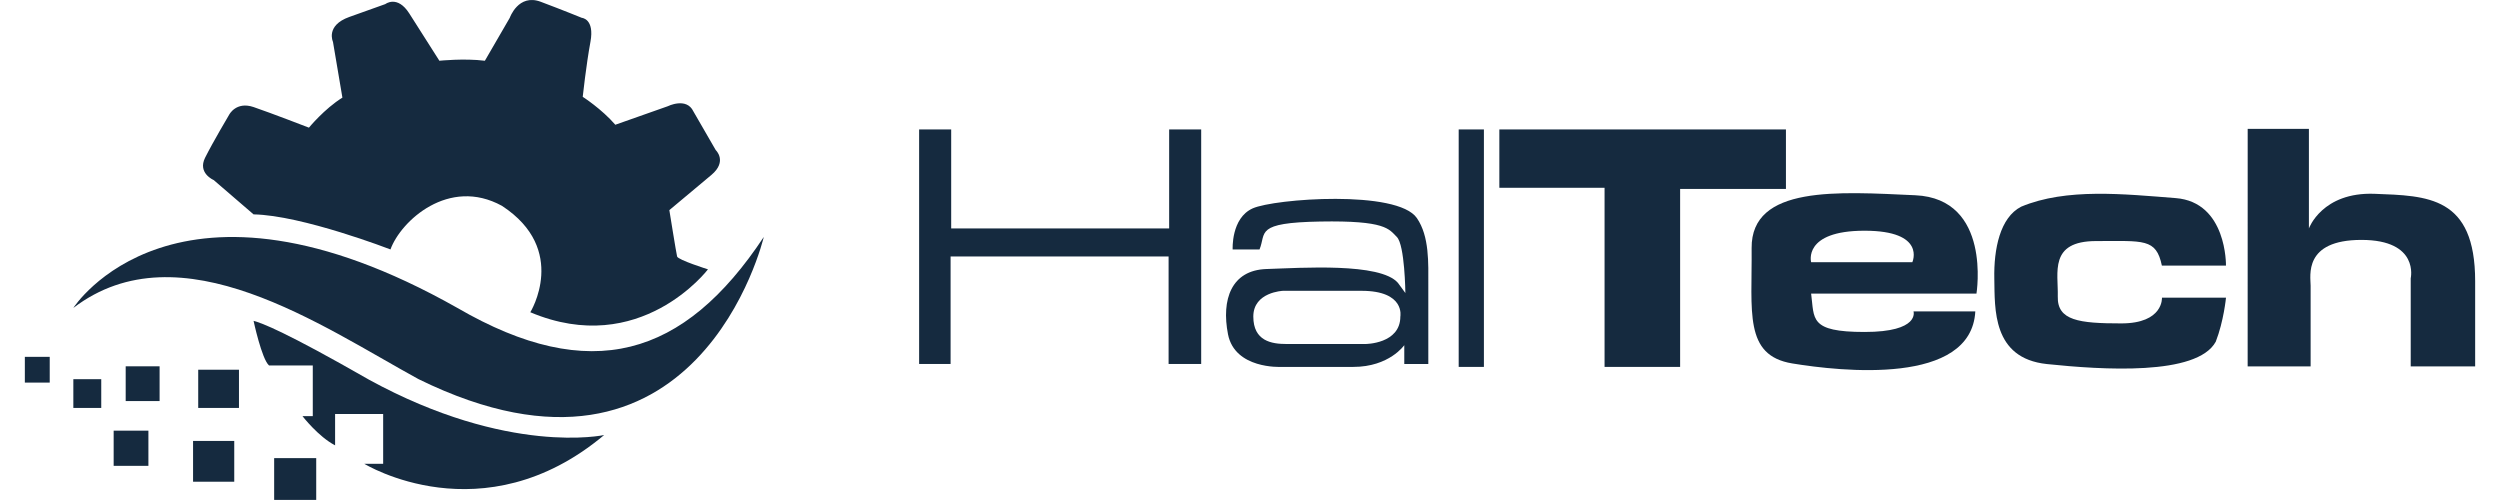
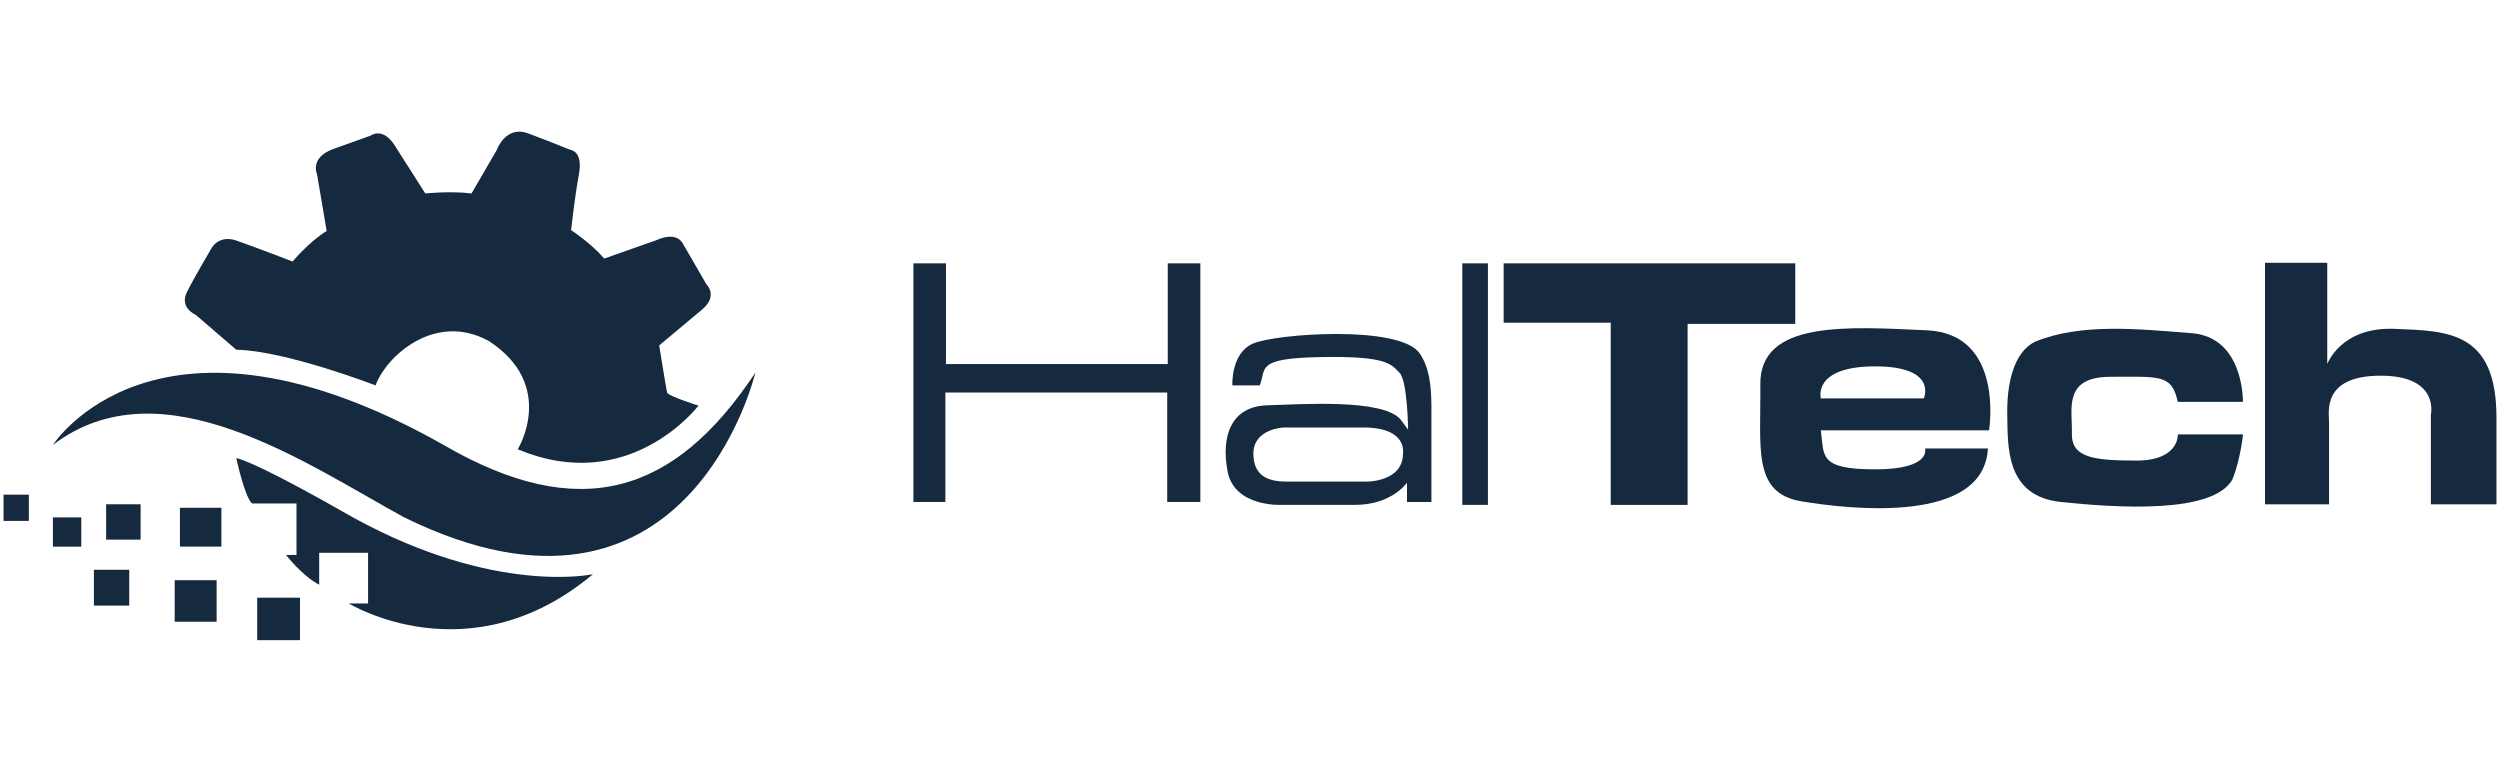
- <svg xmlns="http://www.w3.org/2000/svg" version="1.1" id="Layer_1" x="0px" y="0px" width="80px" height="15.997px" viewBox="0 32.001 80 15.997" enable-background="new 0 32.001 80 15.997" xml:space="preserve">
+ <svg xmlns="http://www.w3.org/2000/svg" version="1.1" id="Layer_1" x="0px" y="0px" width="80px" height="24.698px" viewBox="0 3.322 80 24.698" enable-background="new 0 3.322 80 24.698" xml:space="preserve">
  <g>
-     <rect x="0.795" y="43.42" fill="#152A3F" width="0.796" height="0.824" />
-     <rect x="2.347" y="44.135" fill="#152A3F" width="0.893" height="0.92" />
-     <rect x="4.022" y="43.723" fill="#152A3F" width="1.085" height="1.112" />
-     <rect x="3.637" y="45.782" fill="#152A3F" width="1.112" height="1.126" />
-     <rect x="6.343" y="43.832" fill="#152A3F" width="1.304" height="1.223" />
-     <rect x="6.178" y="46.111" fill="#152A3F" width="1.318" height="1.305" />
-     <rect x="8.773" y="46.661" fill="#152A3F" width="1.346" height="1.337" />
-     <path fill="#152A3F" d="M8.114,42.268c0,0,0.261,1.223,0.495,1.428h1.4v1.621h-0.33c0,0,0.508,0.658,1.044,0.935v-1.003h1.538   v1.593h-0.604c0,0,3.79,2.334,7.676-0.92c0,0-3.062,0.673-7.525-1.771C9.116,42.609,8.375,42.336,8.114,42.268z" />
-     <path fill="#152A3F" d="M2.347,41.855c0,0,3.254-5.108,12.29,0c4.257,2.471,7.25,1.584,9.804-2.271c0,0-2.101,8.943-11.047,4.55   C10.325,42.459,5.766,39.246,2.347,41.855z" />
-     <path fill="#152A3F" d="M12.495,39.983c0,0-2.829-1.094-4.381-1.122l-1.277-1.099c0,0-0.522-0.22-0.274-0.714   c0.247-0.495,0.769-1.374,0.769-1.374s0.22-0.439,0.783-0.247c0.563,0.192,1.771,0.659,1.771,0.659s0.495-0.604,1.071-0.961   l-0.302-1.785c0,0-0.247-0.521,0.522-0.796c0.769-0.274,1.153-0.412,1.153-0.412s0.385-0.302,0.769,0.302   c0.384,0.604,0.961,1.511,0.961,1.511s0.796-0.083,1.456,0l0.796-1.373c0,0,0.274-0.783,0.989-0.515   c0.714,0.268,1.318,0.515,1.318,0.515s0.412,0.027,0.275,0.769c-0.137,0.742-0.247,1.758-0.247,1.758s0.604,0.386,1.043,0.894   l1.675-0.591c0,0,0.604-0.302,0.824,0.165l0.714,1.236c0,0,0.384,0.357-0.138,0.796c-0.521,0.439-1.346,1.126-1.346,1.126   s0.22,1.373,0.248,1.483c0.027,0.11,0.988,0.412,0.988,0.412s-2.169,2.856-5.685,1.373c0,0,1.236-2.004-0.907-3.405   C14.362,37.653,12.824,39.073,12.495,39.983z" />
-     <polygon fill="#152A3F" points="29.412,36.143 29.412,43.648 30.419,43.648 30.419,40.208 37.395,40.208 37.395,43.648    38.438,43.648 38.438,36.143 37.413,36.143 37.413,39.311 30.438,39.311 30.438,36.143  " />
-     <path fill="#152A3F" d="M45.341,38.981c-0.622-0.916-4.56-0.623-5.255-0.312c-0.696,0.312-0.641,1.314-0.641,1.314h0.86   c0.22-0.536-0.165-0.856,1.941-0.893c2.105-0.037,2.195,0.238,2.453,0.494c0.256,0.256,0.273,1.794,0.273,1.794s0,0-0.238-0.325   c-0.566-0.655-3.094-0.479-4.211-0.443c-1.116,0.037-1.445,0.971-1.227,2.088c0.219,1.117,1.686,1.044,1.686,1.044s1.172,0,2.324,0   c1.153,0,1.631-0.696,1.631-0.696v0.604h0.769c0,0,0-1.775,0-2.508C45.707,40.409,45.743,39.567,45.341,38.981z M44.811,42.13   c0,0.879-1.117,0.879-1.117,0.879s-2.051,0-2.526,0s-1.062-0.092-1.062-0.879c0-0.788,0.952-0.823,0.952-0.823s1.1,0,2.51,0   C44.975,41.307,44.811,42.13,44.811,42.13z" />
-     <rect x="46.678" y="36.143" fill="#152A3F" width="0.807" height="7.599" />
-     <polygon fill="#152A3F" points="47.979,36.143 57.15,36.143 57.15,38.047 53.764,38.047 53.764,43.742 51.346,43.742 51.346,38.01    47.979,38.01  " />
-     <path fill="#152A3F" d="M61.288,38.249c-2.453-0.11-5.255-0.329-5.236,1.694c0.019,2.022-0.256,3.432,1.3,3.688   c1.558,0.256,5.73,0.715,5.858-1.666h-1.978c0,0,0.217,0.659-1.566,0.659s-1.602-0.421-1.71-1.228h5.291   C63.247,41.396,63.741,38.358,61.288,38.249z M61.195,40.391h-3.239c0,0-0.274-1.007,1.71-1.007S61.195,40.391,61.195,40.391z" />
-     <path fill="#152A3F" d="M69.18,40.5h2.051c0,0,0.037-2.032-1.61-2.16s-3.498-0.33-4.944,0.275   c-0.677,0.348-0.879,1.354-0.859,2.307c0.019,0.951-0.073,2.545,1.685,2.729c1.758,0.183,4.797,0.385,5.401-0.715   c0.256-0.658,0.328-1.41,0.328-1.41h-2.049c0,0,0.055,0.824-1.302,0.824c-1.354,0-2.051-0.092-2.032-0.859   c0.02-0.768-0.291-1.776,1.229-1.776S68.996,39.622,69.18,40.5z" />
-     <path fill="#152A3F" d="M71.926,36.125h1.959v3.186c0,0,0.422-1.173,2.105-1.108c1.685,0.064,3.215,0.071,3.215,2.796   c0,2.726,0,2.726,0,2.726h-2.062v-2.819c0,0,0.285-1.228-1.578-1.228s-1.625,1.153-1.625,1.465s0,2.582,0,2.582h-2.015   L71.926,36.125L71.926,36.125z" />
+     <rect x="0.113" y="19.151" fill="#152A3F" width="0.81" height="0.84" />
+     <rect x="1.692" y="19.879" fill="#152A3F" width="0.909" height="0.936" />
+     <rect x="3.396" y="19.459" fill="#152A3F" width="1.104" height="1.131" />
+     <rect x="3.005" y="21.555" fill="#152A3F" width="1.131" height="1.146" />
+     <rect x="5.758" y="19.571" fill="#152A3F" width="1.327" height="1.242" />
+     <rect x="5.59" y="21.889" fill="#152A3F" width="1.342" height="1.328" />
+     <rect x="8.23" y="22.448" fill="#152A3F" width="1.37" height="1.359" />
+     <path fill="#152A3F" d="M7.561,17.979c0,0,0.265,1.244,0.503,1.453h1.424v1.648H9.152c0,0,0.517,0.67,1.062,0.953v-1.021h1.564   v1.621h-0.614c0,0,3.855,2.375,7.81-0.936c0,0-3.115,0.686-7.656-1.805C8.579,18.326,7.825,18.049,7.561,17.979z" />
+     <path fill="#152A3F" d="M1.692,17.561c0,0,3.311-5.197,12.504,0c4.331,2.514,7.376,1.611,9.974-2.312c0,0-2.138,9.099-11.238,4.628   C9.81,18.174,5.171,14.906,1.692,17.561z" />
+     <path fill="#152A3F" d="M12.018,15.655c0,0-2.878-1.112-4.457-1.142L6.26,13.395c0,0-0.53-0.225-0.278-0.728   c0.252-0.501,0.783-1.396,0.783-1.396s0.224-0.446,0.797-0.252c0.572,0.197,1.801,0.672,1.801,0.672s0.503-0.614,1.09-0.978   l-0.308-1.816c0,0-0.251-0.529,0.53-0.811c0.782-0.278,1.174-0.419,1.174-0.419s0.391-0.306,0.781,0.308   c0.392,0.614,0.979,1.537,0.979,1.537s0.81-0.084,1.48,0l0.811-1.396c0,0,0.279-0.796,1.006-0.524   c0.727,0.272,1.341,0.524,1.341,0.524s0.419,0.027,0.279,0.781c-0.14,0.756-0.251,1.79-0.251,1.79s0.614,0.393,1.061,0.909   l1.704-0.601c0,0,0.614-0.308,0.838,0.167l0.727,1.258c0,0,0.391,0.364-0.141,0.81c-0.529,0.446-1.37,1.146-1.37,1.146   s0.225,1.396,0.253,1.507c0.026,0.113,1.005,0.419,1.005,0.419s-2.207,2.906-5.783,1.396c0,0,1.257-2.038-0.923-3.462   C13.916,13.285,12.353,14.729,12.018,15.655z" />
+     <polygon fill="#152A3F" points="29.229,11.749 29.229,19.385 30.252,19.385 30.252,15.883 37.351,15.883 37.351,19.385    38.411,19.385 38.411,11.749 37.368,11.749 37.368,14.972 30.271,14.972 30.271,11.749  " />
+     <path fill="#152A3F" d="M45.434,14.636c-0.633-0.932-4.639-0.634-5.346-0.317c-0.708,0.317-0.652,1.336-0.652,1.336h0.875   c0.226-0.544-0.168-0.87,1.976-0.907c2.142-0.038,2.233,0.242,2.496,0.501c0.26,0.261,0.276,1.824,0.276,1.824s0,0-0.242-0.33   c-0.575-0.665-3.146-0.486-4.283-0.45c-1.135,0.038-1.471,0.987-1.249,2.124c0.223,1.137,1.715,1.061,1.715,1.061s1.192,0,2.364,0   c1.173,0,1.66-0.709,1.66-0.709v0.617h0.781c0,0,0-1.807,0-2.552C45.807,16.088,45.843,15.231,45.434,14.636z M44.895,17.838   c0,0.895-1.137,0.895-1.137,0.895s-2.087,0-2.568,0c-0.483,0-1.082-0.094-1.082-0.895s0.97-0.836,0.97-0.836s1.118,0,2.553,0   C45.061,17.002,44.895,17.838,44.895,17.838z" />
+     <rect x="46.794" y="11.749" fill="#152A3F" width="0.819" height="7.729" />
+     <polygon fill="#152A3F" points="48.117,11.749 57.448,11.749 57.448,13.686 54.003,13.686 54.003,19.479 51.543,19.479    51.543,13.648 48.117,13.648  " />
+     <path fill="#152A3F" d="M61.658,13.891c-2.496-0.11-5.348-0.334-5.327,1.725c0.019,2.057-0.261,3.49,1.321,3.75   c1.586,0.262,5.83,0.729,5.961-1.693h-2.012c0,0,0.221,0.668-1.595,0.668s-1.629-0.426-1.739-1.248h5.383   C63.65,17.092,64.154,14.002,61.658,13.891z M61.562,16.07h-3.295c0,0-0.279-1.024,1.739-1.024S61.562,16.07,61.562,16.07z" />
+     <path fill="#152A3F" d="M69.688,16.181h2.086c0,0,0.039-2.066-1.638-2.197c-1.675-0.131-3.559-0.336-5.03,0.28   c-0.688,0.354-0.894,1.376-0.873,2.345c0.02,0.97-0.073,2.591,1.715,2.776c1.789,0.188,4.88,0.393,5.494-0.729   c0.262-0.67,0.334-1.434,0.334-1.434h-2.086c0,0,0.057,0.838-1.324,0.838c-1.377,0-2.086-0.094-2.066-0.875   c0.02-0.78-0.296-1.806,1.25-1.806C69.096,15.38,69.5,15.287,69.688,16.181z" />
+     <path fill="#152A3F" d="M72.48,11.731h1.992v3.241c0,0,0.43-1.192,2.144-1.127s3.271,0.072,3.271,2.843c0,2.773,0,2.773,0,2.773   h-2.099v-2.867c0,0,0.29-1.25-1.604-1.25c-1.896,0-1.654,1.171-1.654,1.49c0,0.318,0,2.627,0,2.627H72.48V11.731L72.48,11.731z" />
  </g>
</svg>
